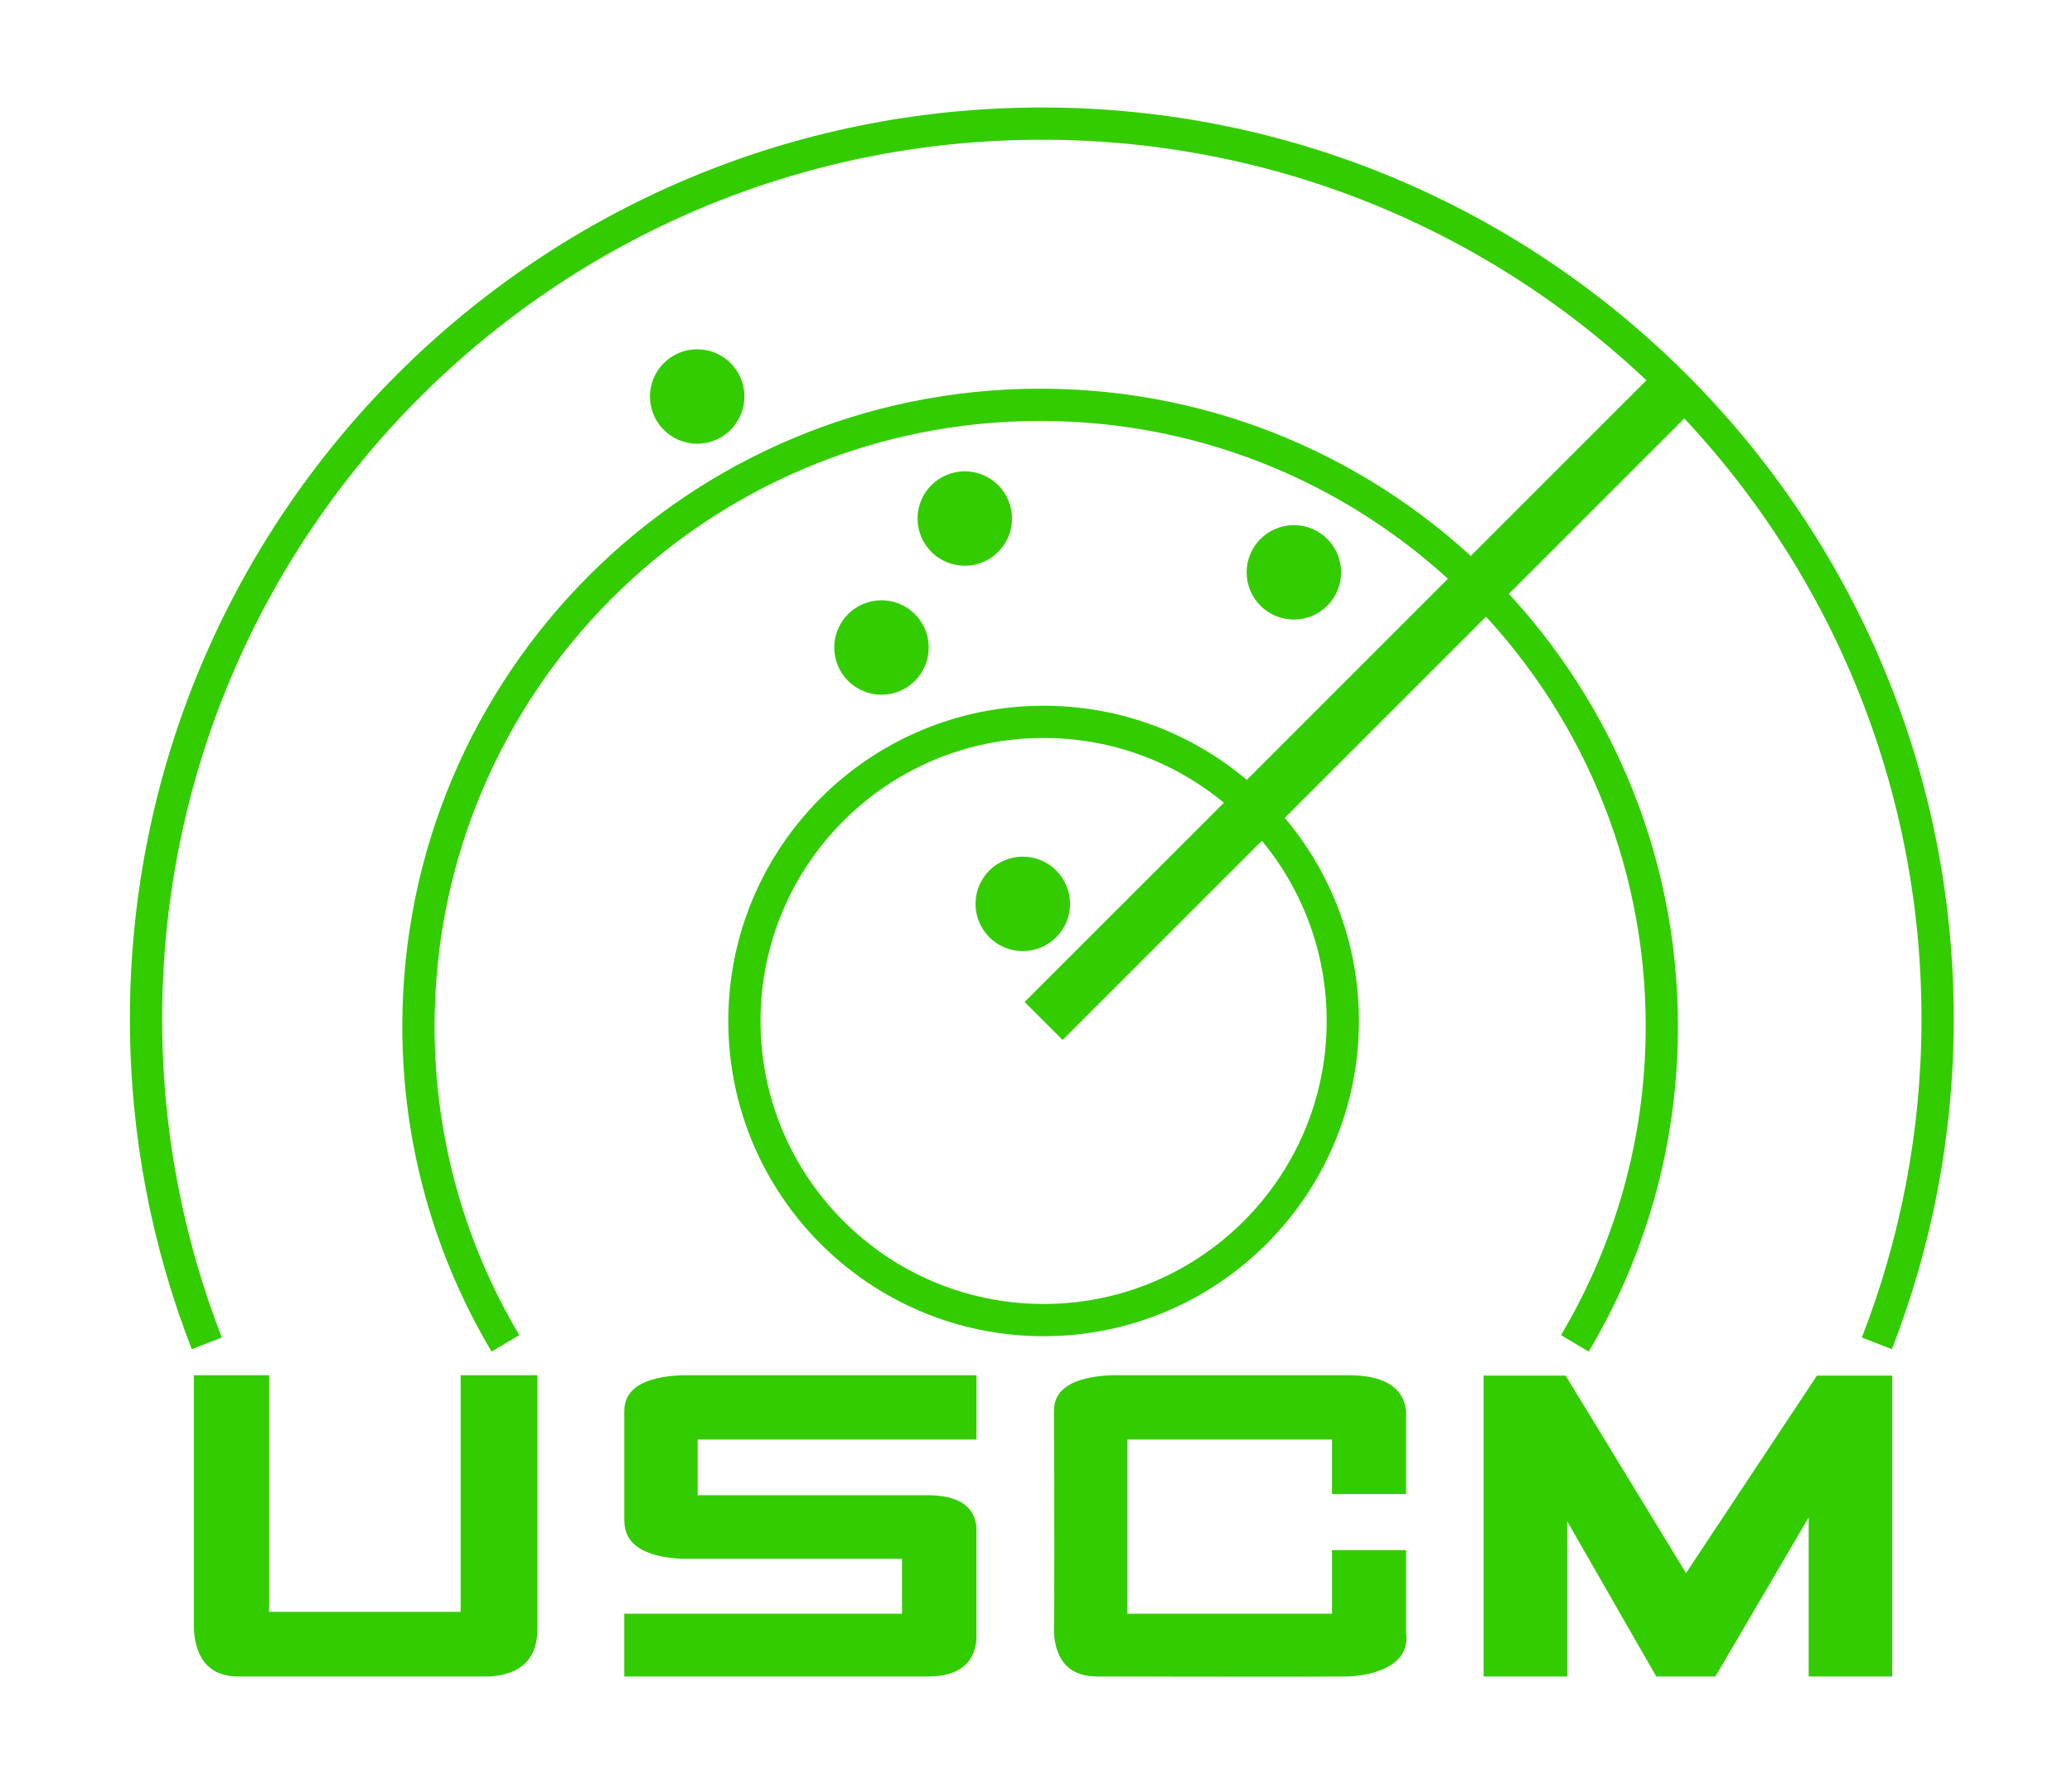
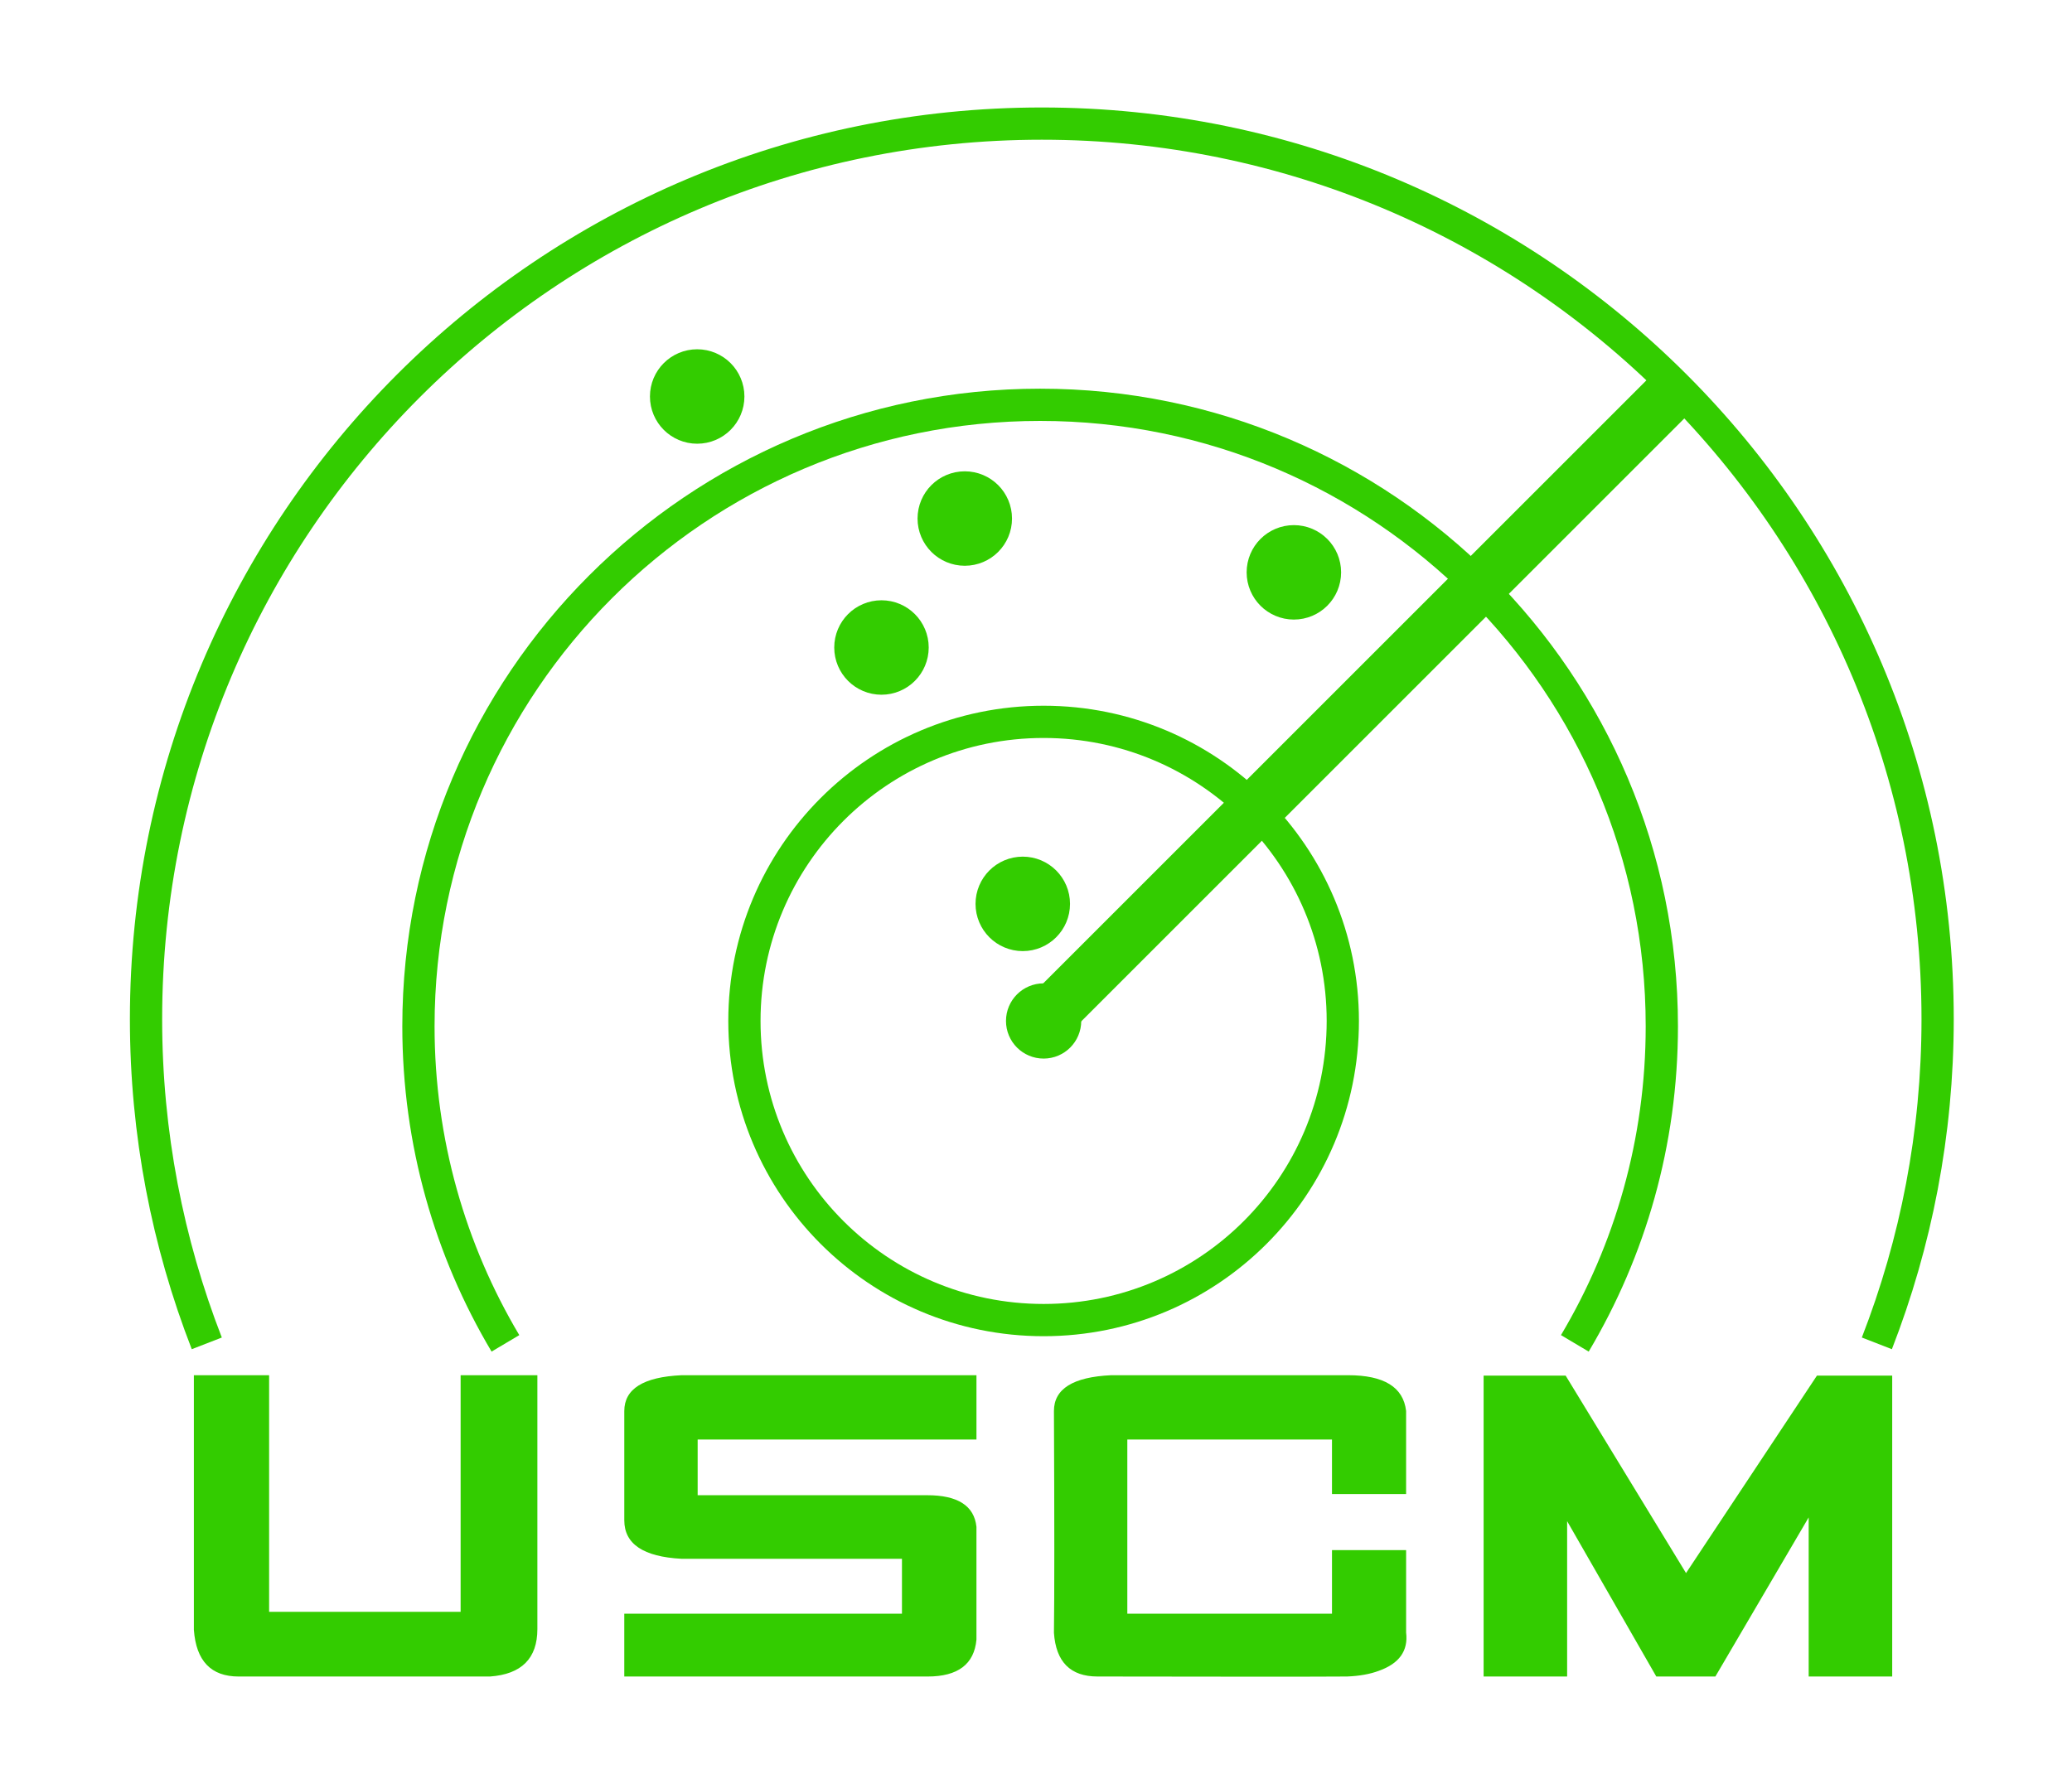
<svg xmlns="http://www.w3.org/2000/svg" xml:space="preserve" viewBox="0 0 192.75 165">
  <path fill="none" stroke="#33cc00" stroke-miterlimit="10" stroke-width="3" d="M174.597 125c3.637-9.357 5.653-19.523 5.653-30.166 0-46.024-37.31-83.333-83.333-83.333-46.024 0-83.333 37.31-83.333 83.333 0 10.643 2.017 20.809 5.653 30.166" />
  <path fill="none" stroke="#33cc00" stroke-miterlimit="10" stroke-width="3" d="M146.501 125c5.135-8.639 8.092-18.722 8.092-29.5 0-31.94-25.893-57.833-57.834-57.833-31.939 0-57.833 25.893-57.833 57.833 0 10.779 2.958 20.862 8.092 29.5" />
  <circle cx="97.083" cy="95.001" r="27.833" fill="none" stroke="#33cc00" stroke-miterlimit="10" stroke-width="3" />
  <path fill="#33cc00" stroke="#33cc00" stroke-miterlimit="10" stroke-width="5" d="m97.084 95.001 58.919-58.92" />
+   <circle cx="97.083" cy="95.001" r="2" fill="#33cc00" stroke="#33cc00" stroke-miterlimit="10" stroke-width="3" />
  <circle cx="95.145" cy="84.106" r="1.895" fill="#33cc00" stroke="#33cc00" stroke-miterlimit="10" stroke-width="5" />
  <circle cx="120.364" cy="53.257" r="1.894" fill="#33cc00" stroke="#33cc00" stroke-miterlimit="10" stroke-width="5" />
  <circle cx="89.75" cy="48.25" r="1.894" fill="#33cc00" stroke="#33cc00" stroke-miterlimit="10" stroke-width="5" />
  <circle cx="64.856" cy="36.894" r="1.894" fill="#33cc00" stroke="#33cc00" stroke-miterlimit="10" stroke-width="5" />
  <circle cx="82" cy="60.25" r="1.894" fill="#33cc00" stroke="#33cc00" stroke-miterlimit="10" stroke-width="5" />
-   <path fill="#33cc00" d="M18.035 127.965h7v22.016H42.85v-22.016h7.14v23.62c0 2.732-1.47 4.205-4.41 4.415H22.2c-2.567 0-3.955-1.448-4.165-4.346v-23.689zM86.29 156H58.075v-5.845h25.831v-5.11h-20.51c-3.547-.187-5.32-1.379-5.32-3.577v-10.171c0-2.058 1.771-3.168 5.315-3.332h27.445v5.985H64.9v5.18h21.35c2.847 0 4.375.98 4.585 2.94v10.5c-.21 2.287-1.725 3.43-4.545 3.43zm37.62-22.05h-19.04v16.205h19.04v-5.915h6.895v7.665c.21 1.703-.64 2.894-2.55 3.569-.814.304-1.793.479-2.934.525-2.98.023-10.722.023-23.226 0-2.515 0-3.865-1.354-4.051-4.064.046-3.411.046-10.292 0-20.642 0-2.056 1.772-3.165 5.32-3.329h22.05c3.336 0 5.133 1.108 5.39 3.325v7.735h-6.895v-5.074zM138.015 156v-28h7.63l11.2 18.375L169.024 128h7v28h-7.77v-14.805L159.574 156h-5.495l-8.295-14.455V156h-7.769z" />
+   <path id="uscm" fill="#33cc00" d="M18.035 127.965h7v22.016H42.85v-22.016h7.14v23.62c0 2.732-1.47 4.205-4.41 4.415H22.2c-2.567 0-3.955-1.448-4.165-4.346v-23.689zM86.29 156H58.075v-5.845h25.831v-5.11h-20.51c-3.547-.187-5.32-1.379-5.32-3.577v-10.171c0-2.058 1.771-3.168 5.315-3.332h27.445v5.985H64.9v5.18h21.35c2.847 0 4.375.98 4.585 2.94v10.5c-.21 2.287-1.725 3.43-4.545 3.43zm37.62-22.05h-19.04v16.205h19.04v-5.915h6.895v7.665c.21 1.703-.64 2.894-2.55 3.569-.814.304-1.793.479-2.934.525-2.98.023-10.722.023-23.226 0-2.515 0-3.865-1.354-4.051-4.064.046-3.411.046-10.292 0-20.642 0-2.056 1.772-3.165 5.32-3.329h22.05c3.336 0 5.133 1.108 5.39 3.325v7.735h-6.895v-5.074zM138.015 156v-28h7.63l11.2 18.375L169.024 128h7v28h-7.77v-14.805L159.574 156h-5.495l-8.295-14.455V156h-7.769z" />
</svg>
